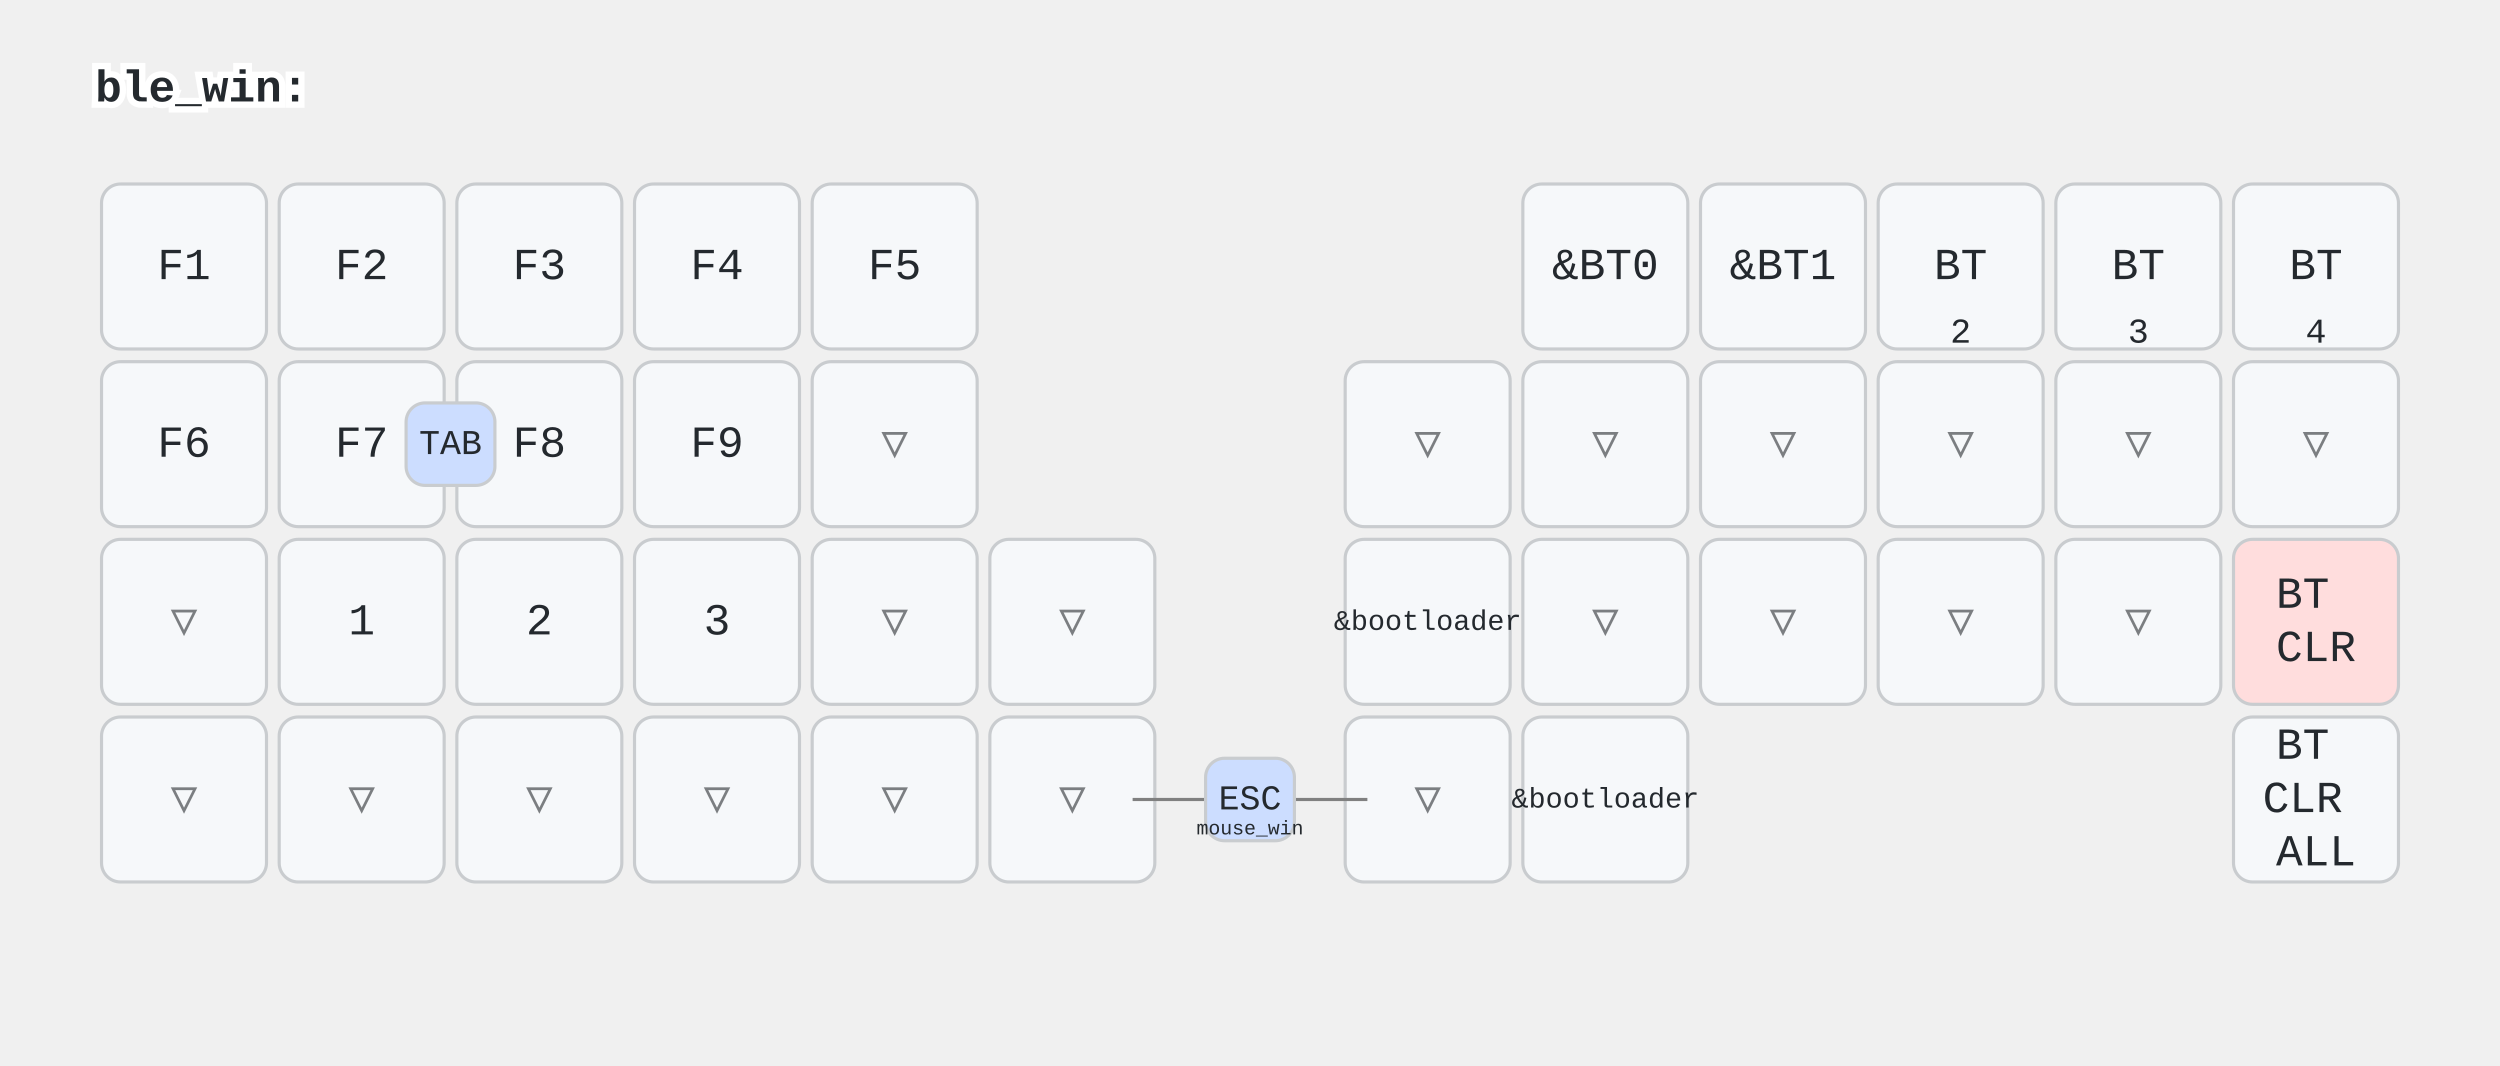
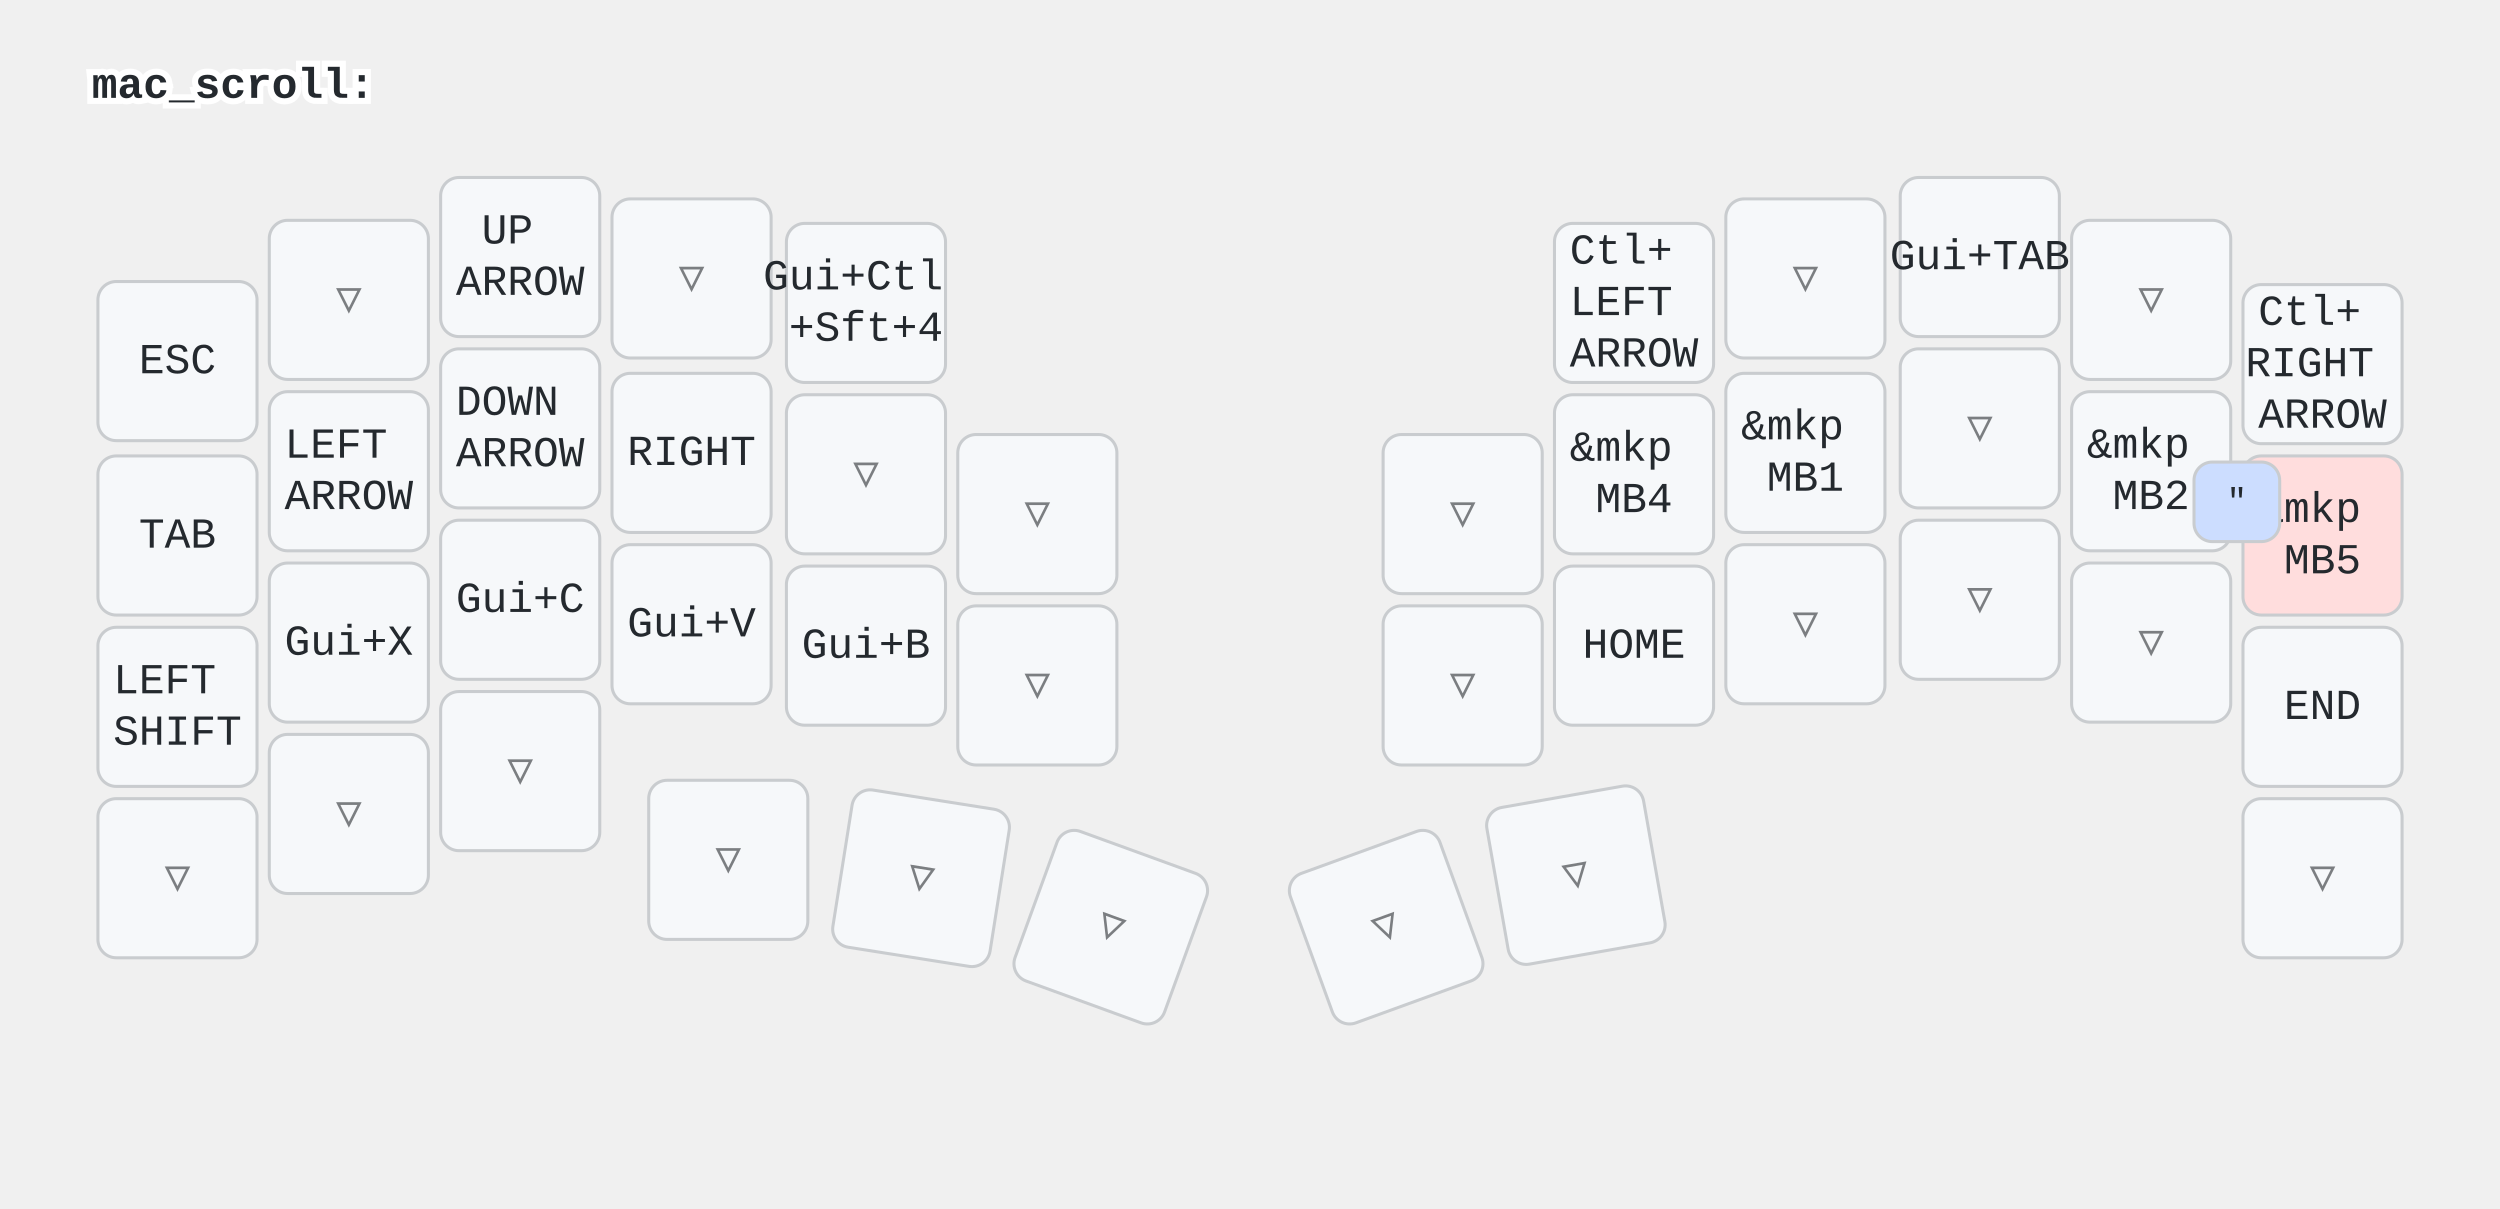
- <svg xmlns="http://www.w3.org/2000/svg" width="788" height="336" viewBox="0 0 788 336" class="keymap">
+ <svg xmlns="http://www.w3.org/2000/svg" width="817" height="395" viewBox="0 0 817 395" class="keymap">
  <style>/* inherit to force styles through use tags */
svg path {
    fill: inherit;
}

/* font and background color specifications */
svg.keymap {
    font-family: SFMono-Regular,Consolas,Liberation Mono,Menlo,monospace;
    font-size: 14px;
    font-kerning: normal;
    text-rendering: optimizeLegibility;
    fill: #24292e;
}

/* default key styling */
rect.key {
    fill: #f6f8fa;
}

rect.key, rect.combo {
    stroke: #c9cccf;
    stroke-width: 1;
}

/* default key side styling, only used is draw_key_sides is set */
rect.side {
    filter: brightness(90%);
}

/* color accent for combo boxes */
rect.combo, rect.combo-separate {
    fill: #cdf;
}

/* color accent for held keys */
rect.held, rect.combo.held {
    fill: #fdd;
}

/* color accent for ghost (optional) keys */
rect.ghost, rect.combo.ghost {
    stroke-dasharray: 4, 4;
    stroke-width: 2;
}

text {
    text-anchor: middle;
    dominant-baseline: middle;
}

/* styling for layer labels */
text.label {
    font-weight: bold;
    text-anchor: start;
    stroke: white;
    stroke-width: 4;
    paint-order: stroke;
}

/* styling for optional footer */
text.footer {
    text-anchor: end;
    dominant-baseline: auto;
    stroke: white;
    stroke-width: 4;
    paint-order: stroke;
}

/* styling for combo tap, and key non-tap label text */
text.combo, text.hold, text.shifted, text.left, text.right, text.tl, text.tr, text.bl, text.br {
    font-size: 11px;
}

text.hold, text.bl, text.br {
    text-anchor: middle;
    dominant-baseline: auto;
}

text.shifted, text.tl, text.tr {
    text-anchor: middle;
    dominant-baseline: hanging;
}

text.left, text.tl, text.bl {
    text-anchor: start;
}

text.right, text.tr, text.br {
    text-anchor: end;
}

text.layer-activator {
    text-decoration: underline;
}

/* styling for hold/shifted label text in combo box */
text.combo.hold, text.combo.shifted, text.combo.left, text.combo.right {
    font-size: 8px;
}

/* lighter symbol for transparent keys */
text.trans {
    fill: #7b7e81;
}

/* styling for combo dendrons */
path.combo {
    stroke-width: 1;
    stroke: gray;
    fill: none;
}

/* Start Tabler Icons Cleanup */
/* cannot use height/width with glyphs */
.icon-tabler &gt; path {
    fill: inherit;
    stroke: inherit;
    stroke-width: 2;
}
/* hide tabler's default box */
.icon-tabler &gt; path[stroke="none"][fill="none"] {
    visibility: hidden;
}
/* End Tabler Icons Cleanup */
</style>
-   <g transform="translate(30, 0)" class="layer-ble_win">
-     <text x="0" y="28" class="label" id="ble_win">ble_win:</text>
+   <g transform="translate(30, 0)" class="layer-mac_scroll">
+     <text x="0" y="28" class="label" id="mac_scroll">mac_scroll:</text>
    <g transform="translate(0, 56)">
-       <g transform="translate(28, 28)" class="key keypos-0">
-         <rect rx="6" ry="6" x="-26" y="-26" width="52" height="52" class="key" />
-         <text x="0" y="0" class="key tap">F1</text>
-       </g>
-       <g transform="translate(84, 28)" class="key keypos-1">
-         <rect rx="6" ry="6" x="-26" y="-26" width="52" height="52" class="key" />
-         <text x="0" y="0" class="key tap">F2</text>
+       <g transform="translate(28, 62)" class="key keypos-0">
+         <rect rx="6" ry="6" x="-26" y="-26" width="52" height="52" class="key" />
+         <text x="0" y="0" class="key tap">ESC</text>
+       </g>
+       <g transform="translate(84, 42)" class="key trans keypos-1">
+         <rect rx="6" ry="6" x="-26" y="-26" width="52" height="52" class="key trans" />
+         <text x="0" y="0" class="key trans tap">▽</text>
      </g>
      <g transform="translate(140, 28)" class="key keypos-2">
        <rect rx="6" ry="6" x="-26" y="-26" width="52" height="52" class="key" />
-         <text x="0" y="0" class="key tap">F3</text>
-       </g>
-       <g transform="translate(196, 28)" class="key keypos-3">
-         <rect rx="6" ry="6" x="-26" y="-26" width="52" height="52" class="key" />
-         <text x="0" y="0" class="key tap">F4</text>
-       </g>
-       <g transform="translate(252, 28)" class="key keypos-4">
-         <rect rx="6" ry="6" x="-26" y="-26" width="52" height="52" class="key" />
-         <text x="0" y="0" class="key tap">F5</text>
-       </g>
-       <g transform="translate(476, 28)" class="key keypos-5">
-         <rect rx="6" ry="6" x="-26" y="-26" width="52" height="52" class="key" />
-         <text x="0" y="0" class="key tap">&amp;BT0</text>
-       </g>
-       <g transform="translate(532, 28)" class="key keypos-6">
-         <rect rx="6" ry="6" x="-26" y="-26" width="52" height="52" class="key" />
-         <text x="0" y="0" class="key tap">&amp;BT1</text>
-       </g>
-       <g transform="translate(588, 28)" class="key keypos-7">
-         <rect rx="6" ry="6" x="-26" y="-26" width="52" height="52" class="key" />
-         <text x="0" y="0" class="key tap">BT</text>
-         <text x="0" y="24" class="key hold">2</text>
-       </g>
-       <g transform="translate(644, 28)" class="key keypos-8">
-         <rect rx="6" ry="6" x="-26" y="-26" width="52" height="52" class="key" />
-         <text x="0" y="0" class="key tap">BT</text>
-         <text x="0" y="24" class="key hold">3</text>
-       </g>
-       <g transform="translate(700, 28)" class="key keypos-9">
-         <rect rx="6" ry="6" x="-26" y="-26" width="52" height="52" class="key" />
-         <text x="0" y="0" class="key tap">BT</text>
-         <text x="0" y="24" class="key hold">4</text>
-       </g>
-       <g transform="translate(28, 84)" class="key keypos-10">
-         <rect rx="6" ry="6" x="-26" y="-26" width="52" height="52" class="key" />
-         <text x="0" y="0" class="key tap">F6</text>
-       </g>
-       <g transform="translate(84, 84)" class="key keypos-11">
-         <rect rx="6" ry="6" x="-26" y="-26" width="52" height="52" class="key" />
-         <text x="0" y="0" class="key tap">F7</text>
+         <text x="0" y="0" class="key tap">
+           <tspan x="0" dy="-0.6em">UP</tspan>
+           <tspan x="0" dy="1.2em">ARROW</tspan>
+         </text>
+       </g>
+       <g transform="translate(196, 35)" class="key trans keypos-3">
+         <rect rx="6" ry="6" x="-26" y="-26" width="52" height="52" class="key trans" />
+         <text x="0" y="0" class="key trans tap">▽</text>
+       </g>
+       <g transform="translate(253, 43)" class="key keypos-4">
+         <rect rx="6" ry="6" x="-26" y="-26" width="52" height="52" class="key" />
+         <text x="0" y="0" class="key tap">
+           <tspan x="0" dy="-0.6em">Gui+Ctl</tspan>
+           <tspan x="0" dy="1.2em">+Sft+4</tspan>
+         </text>
+       </g>
+       <g transform="translate(504, 43)" class="key keypos-5">
+         <rect rx="6" ry="6" x="-26" y="-26" width="52" height="52" class="key" />
+         <text x="0" y="0" class="key tap">
+           <tspan x="0" dy="-1.2em">Ctl+</tspan>
+           <tspan x="0" dy="1.2em">LEFT</tspan>
+           <tspan x="0" dy="1.2em">ARROW</tspan>
+         </text>
+       </g>
+       <g transform="translate(560, 35)" class="key trans keypos-6">
+         <rect rx="6" ry="6" x="-26" y="-26" width="52" height="52" class="key trans" />
+         <text x="0" y="0" class="key trans tap">▽</text>
+       </g>
+       <g transform="translate(617, 28)" class="key keypos-7">
+         <rect rx="6" ry="6" x="-26" y="-26" width="52" height="52" class="key" />
+         <text x="0" y="0" class="key tap">Gui+TAB</text>
+       </g>
+       <g transform="translate(673, 42)" class="key trans keypos-8">
+         <rect rx="6" ry="6" x="-26" y="-26" width="52" height="52" class="key trans" />
+         <text x="0" y="0" class="key trans tap">▽</text>
+       </g>
+       <g transform="translate(729, 63)" class="key keypos-9">
+         <rect rx="6" ry="6" x="-26" y="-26" width="52" height="52" class="key" />
+         <text x="0" y="0" class="key tap">
+           <tspan x="0" dy="-1.2em">Ctl+</tspan>
+           <tspan x="0" dy="1.2em">RIGHT</tspan>
+           <tspan x="0" dy="1.2em">ARROW</tspan>
+         </text>
+       </g>
+       <g transform="translate(28, 119)" class="key keypos-10">
+         <rect rx="6" ry="6" x="-26" y="-26" width="52" height="52" class="key" />
+         <text x="0" y="0" class="key tap">TAB</text>
+       </g>
+       <g transform="translate(84, 98)" class="key keypos-11">
+         <rect rx="6" ry="6" x="-26" y="-26" width="52" height="52" class="key" />
+         <text x="0" y="0" class="key tap">
+           <tspan x="0" dy="-0.6em">LEFT</tspan>
+           <tspan x="0" dy="1.2em">ARROW</tspan>
+         </text>
      </g>
      <g transform="translate(140, 84)" class="key keypos-12">
        <rect rx="6" ry="6" x="-26" y="-26" width="52" height="52" class="key" />
-         <text x="0" y="0" class="key tap">F8</text>
-       </g>
-       <g transform="translate(196, 84)" class="key keypos-13">
-         <rect rx="6" ry="6" x="-26" y="-26" width="52" height="52" class="key" />
-         <text x="0" y="0" class="key tap">F9</text>
-       </g>
-       <g transform="translate(252, 84)" class="key trans keypos-14">
-         <rect rx="6" ry="6" x="-26" y="-26" width="52" height="52" class="key trans" />
-         <text x="0" y="0" class="key trans tap">▽</text>
-       </g>
-       <g transform="translate(420, 84)" class="key trans keypos-15">
-         <rect rx="6" ry="6" x="-26" y="-26" width="52" height="52" class="key trans" />
-         <text x="0" y="0" class="key trans tap">▽</text>
-       </g>
-       <g transform="translate(476, 84)" class="key trans keypos-16">
-         <rect rx="6" ry="6" x="-26" y="-26" width="52" height="52" class="key trans" />
-         <text x="0" y="0" class="key trans tap">▽</text>
-       </g>
-       <g transform="translate(532, 84)" class="key trans keypos-17">
-         <rect rx="6" ry="6" x="-26" y="-26" width="52" height="52" class="key trans" />
-         <text x="0" y="0" class="key trans tap">▽</text>
-       </g>
-       <g transform="translate(588, 84)" class="key trans keypos-18">
-         <rect rx="6" ry="6" x="-26" y="-26" width="52" height="52" class="key trans" />
-         <text x="0" y="0" class="key trans tap">▽</text>
-       </g>
-       <g transform="translate(644, 84)" class="key trans keypos-19">
-         <rect rx="6" ry="6" x="-26" y="-26" width="52" height="52" class="key trans" />
-         <text x="0" y="0" class="key trans tap">▽</text>
-       </g>
-       <g transform="translate(700, 84)" class="key trans keypos-20">
-         <rect rx="6" ry="6" x="-26" y="-26" width="52" height="52" class="key trans" />
-         <text x="0" y="0" class="key trans tap">▽</text>
-       </g>
-       <g transform="translate(28, 140)" class="key trans keypos-21">
-         <rect rx="6" ry="6" x="-26" y="-26" width="52" height="52" class="key trans" />
-         <text x="0" y="0" class="key trans tap">▽</text>
-       </g>
-       <g transform="translate(84, 140)" class="key keypos-22">
-         <rect rx="6" ry="6" x="-26" y="-26" width="52" height="52" class="key" />
-         <text x="0" y="0" class="key tap">1</text>
-       </g>
-       <g transform="translate(140, 140)" class="key keypos-23">
-         <rect rx="6" ry="6" x="-26" y="-26" width="52" height="52" class="key" />
-         <text x="0" y="0" class="key tap">2</text>
-       </g>
-       <g transform="translate(196, 140)" class="key keypos-24">
-         <rect rx="6" ry="6" x="-26" y="-26" width="52" height="52" class="key" />
-         <text x="0" y="0" class="key tap">3</text>
-       </g>
-       <g transform="translate(252, 140)" class="key trans keypos-25">
-         <rect rx="6" ry="6" x="-26" y="-26" width="52" height="52" class="key trans" />
-         <text x="0" y="0" class="key trans tap">▽</text>
-       </g>
-       <g transform="translate(308, 140)" class="key trans keypos-26">
-         <rect rx="6" ry="6" x="-26" y="-26" width="52" height="52" class="key trans" />
-         <text x="0" y="0" class="key trans tap">▽</text>
-       </g>
-       <g transform="translate(420, 140)" class="key keypos-27">
-         <rect rx="6" ry="6" x="-26" y="-26" width="52" height="52" class="key" />
-         <text x="0" y="0" class="key tap">
-           <tspan style="font-size: 64%">&amp;bootloader</tspan>
-         </text>
-       </g>
-       <g transform="translate(476, 140)" class="key trans keypos-28">
-         <rect rx="6" ry="6" x="-26" y="-26" width="52" height="52" class="key trans" />
-         <text x="0" y="0" class="key trans tap">▽</text>
-       </g>
-       <g transform="translate(532, 140)" class="key trans keypos-29">
-         <rect rx="6" ry="6" x="-26" y="-26" width="52" height="52" class="key trans" />
-         <text x="0" y="0" class="key trans tap">▽</text>
-       </g>
-       <g transform="translate(588, 140)" class="key trans keypos-30">
-         <rect rx="6" ry="6" x="-26" y="-26" width="52" height="52" class="key trans" />
-         <text x="0" y="0" class="key trans tap">▽</text>
-       </g>
-       <g transform="translate(644, 140)" class="key trans keypos-31">
-         <rect rx="6" ry="6" x="-26" y="-26" width="52" height="52" class="key trans" />
-         <text x="0" y="0" class="key trans tap">▽</text>
-       </g>
-       <g transform="translate(700, 140)" class="key held keypos-32">
+         <text x="0" y="0" class="key tap">
+           <tspan x="0" dy="-0.6em">DOWN</tspan>
+           <tspan x="0" dy="1.2em">ARROW</tspan>
+         </text>
+       </g>
+       <g transform="translate(196, 92)" class="key keypos-13">
+         <rect rx="6" ry="6" x="-26" y="-26" width="52" height="52" class="key" />
+         <text x="0" y="0" class="key tap">RIGHT</text>
+       </g>
+       <g transform="translate(253, 99)" class="key trans keypos-14">
+         <rect rx="6" ry="6" x="-26" y="-26" width="52" height="52" class="key trans" />
+         <text x="0" y="0" class="key trans tap">▽</text>
+       </g>
+       <g transform="translate(309, 112)" class="key trans keypos-15">
+         <rect rx="6" ry="6" x="-26" y="-26" width="52" height="52" class="key trans" />
+         <text x="0" y="0" class="key trans tap">▽</text>
+       </g>
+       <g transform="translate(448, 112)" class="key trans keypos-16">
+         <rect rx="6" ry="6" x="-26" y="-26" width="52" height="52" class="key trans" />
+         <text x="0" y="0" class="key trans tap">▽</text>
+       </g>
+       <g transform="translate(504, 99)" class="key keypos-17">
+         <rect rx="6" ry="6" x="-26" y="-26" width="52" height="52" class="key" />
+         <text x="0" y="0" class="key tap">
+           <tspan x="0" dy="-0.6em">&amp;mkp</tspan>
+           <tspan x="0" dy="1.2em">MB4</tspan>
+         </text>
+       </g>
+       <g transform="translate(560, 92)" class="key keypos-18">
+         <rect rx="6" ry="6" x="-26" y="-26" width="52" height="52" class="key" />
+         <text x="0" y="0" class="key tap">
+           <tspan x="0" dy="-0.6em">&amp;mkp</tspan>
+           <tspan x="0" dy="1.2em">MB1</tspan>
+         </text>
+       </g>
+       <g transform="translate(617, 84)" class="key trans keypos-19">
+         <rect rx="6" ry="6" x="-26" y="-26" width="52" height="52" class="key trans" />
+         <text x="0" y="0" class="key trans tap">▽</text>
+       </g>
+       <g transform="translate(673, 98)" class="key keypos-20">
+         <rect rx="6" ry="6" x="-26" y="-26" width="52" height="52" class="key" />
+         <text x="0" y="0" class="key tap">
+           <tspan x="0" dy="-0.6em">&amp;mkp</tspan>
+           <tspan x="0" dy="1.2em">MB2</tspan>
+         </text>
+       </g>
+       <g transform="translate(729, 119)" class="key held keypos-21">
        <rect rx="6" ry="6" x="-26" y="-26" width="52" height="52" class="key held" />
        <text x="0" y="0" class="key held tap">
-           <tspan x="0" dy="-0.6em">BT</tspan>
-           <tspan x="0" dy="1.2em">CLR</tspan>
-         </text>
-       </g>
-       <g transform="translate(28, 196)" class="key trans keypos-33">
-         <rect rx="6" ry="6" x="-26" y="-26" width="52" height="52" class="key trans" />
-         <text x="0" y="0" class="key trans tap">▽</text>
-       </g>
-       <g transform="translate(84, 196)" class="key trans keypos-34">
-         <rect rx="6" ry="6" x="-26" y="-26" width="52" height="52" class="key trans" />
-         <text x="0" y="0" class="key trans tap">▽</text>
-       </g>
-       <g transform="translate(140, 196)" class="key trans keypos-35">
-         <rect rx="6" ry="6" x="-26" y="-26" width="52" height="52" class="key trans" />
-         <text x="0" y="0" class="key trans tap">▽</text>
-       </g>
-       <g transform="translate(196, 196)" class="key trans keypos-36">
-         <rect rx="6" ry="6" x="-26" y="-26" width="52" height="52" class="key trans" />
-         <text x="0" y="0" class="key trans tap">▽</text>
-       </g>
-       <g transform="translate(252, 196)" class="key trans keypos-37">
-         <rect rx="6" ry="6" x="-26" y="-26" width="52" height="52" class="key trans" />
-         <text x="0" y="0" class="key trans tap">▽</text>
-       </g>
-       <g transform="translate(308, 196)" class="key trans keypos-38">
-         <rect rx="6" ry="6" x="-26" y="-26" width="52" height="52" class="key trans" />
-         <text x="0" y="0" class="key trans tap">▽</text>
-       </g>
-       <g transform="translate(420, 196)" class="key trans keypos-39">
-         <rect rx="6" ry="6" x="-26" y="-26" width="52" height="52" class="key trans" />
-         <text x="0" y="0" class="key trans tap">▽</text>
-       </g>
-       <g transform="translate(476, 196)" class="key keypos-40">
-         <rect rx="6" ry="6" x="-26" y="-26" width="52" height="52" class="key" />
-         <text x="0" y="0" class="key tap">
-           <tspan style="font-size: 64%">&amp;bootloader</tspan>
-         </text>
-       </g>
-       <g transform="translate(700, 196)" class="key keypos-41">
-         <rect rx="6" ry="6" x="-26" y="-26" width="52" height="52" class="key" />
-         <text x="0" y="0" class="key tap">
-           <tspan x="0" dy="-1.2em">BT</tspan>
-           <tspan x="0" dy="1.2em">CLR</tspan>
-           <tspan x="0" dy="1.2em">ALL</tspan>
-         </text>
+           <tspan x="0" dy="-0.6em">&amp;mkp</tspan>
+           <tspan x="0" dy="1.2em">MB5</tspan>
+         </text>
+       </g>
+       <g transform="translate(28, 175)" class="key keypos-22">
+         <rect rx="6" ry="6" x="-26" y="-26" width="52" height="52" class="key" />
+         <text x="0" y="0" class="key tap">
+           <tspan x="0" dy="-0.6em">LEFT</tspan>
+           <tspan x="0" dy="1.2em">SHIFT</tspan>
+         </text>
+       </g>
+       <g transform="translate(84, 154)" class="key keypos-23">
+         <rect rx="6" ry="6" x="-26" y="-26" width="52" height="52" class="key" />
+         <text x="0" y="0" class="key tap">Gui+X</text>
+       </g>
+       <g transform="translate(140, 140)" class="key keypos-24">
+         <rect rx="6" ry="6" x="-26" y="-26" width="52" height="52" class="key" />
+         <text x="0" y="0" class="key tap">Gui+C</text>
+       </g>
+       <g transform="translate(196, 148)" class="key keypos-25">
+         <rect rx="6" ry="6" x="-26" y="-26" width="52" height="52" class="key" />
+         <text x="0" y="0" class="key tap">Gui+V</text>
+       </g>
+       <g transform="translate(253, 155)" class="key keypos-26">
+         <rect rx="6" ry="6" x="-26" y="-26" width="52" height="52" class="key" />
+         <text x="0" y="0" class="key tap">Gui+B</text>
+       </g>
+       <g transform="translate(309, 168)" class="key trans keypos-27">
+         <rect rx="6" ry="6" x="-26" y="-26" width="52" height="52" class="key trans" />
+         <text x="0" y="0" class="key trans tap">▽</text>
+       </g>
+       <g transform="translate(448, 168)" class="key trans keypos-28">
+         <rect rx="6" ry="6" x="-26" y="-26" width="52" height="52" class="key trans" />
+         <text x="0" y="0" class="key trans tap">▽</text>
+       </g>
+       <g transform="translate(504, 155)" class="key keypos-29">
+         <rect rx="6" ry="6" x="-26" y="-26" width="52" height="52" class="key" />
+         <text x="0" y="0" class="key tap">HOME</text>
+       </g>
+       <g transform="translate(560, 148)" class="key trans keypos-30">
+         <rect rx="6" ry="6" x="-26" y="-26" width="52" height="52" class="key trans" />
+         <text x="0" y="0" class="key trans tap">▽</text>
+       </g>
+       <g transform="translate(617, 140)" class="key trans keypos-31">
+         <rect rx="6" ry="6" x="-26" y="-26" width="52" height="52" class="key trans" />
+         <text x="0" y="0" class="key trans tap">▽</text>
+       </g>
+       <g transform="translate(673, 154)" class="key trans keypos-32">
+         <rect rx="6" ry="6" x="-26" y="-26" width="52" height="52" class="key trans" />
+         <text x="0" y="0" class="key trans tap">▽</text>
+       </g>
+       <g transform="translate(729, 175)" class="key keypos-33">
+         <rect rx="6" ry="6" x="-26" y="-26" width="52" height="52" class="key" />
+         <text x="0" y="0" class="key tap">END</text>
+       </g>
+       <g transform="translate(28, 231)" class="key trans keypos-34">
+         <rect rx="6" ry="6" x="-26" y="-26" width="52" height="52" class="key trans" />
+         <text x="0" y="0" class="key trans tap">▽</text>
+       </g>
+       <g transform="translate(84, 210)" class="key trans keypos-35">
+         <rect rx="6" ry="6" x="-26" y="-26" width="52" height="52" class="key trans" />
+         <text x="0" y="0" class="key trans tap">▽</text>
+       </g>
+       <g transform="translate(140, 196)" class="key trans keypos-36">
+         <rect rx="6" ry="6" x="-26" y="-26" width="52" height="52" class="key trans" />
+         <text x="0" y="0" class="key trans tap">▽</text>
+       </g>
+       <g transform="translate(208, 225)" class="key trans keypos-37">
+         <rect rx="6" ry="6" x="-26" y="-26" width="52" height="52" class="key trans" />
+         <text x="0" y="0" class="key trans tap">▽</text>
+       </g>
+       <g transform="translate(271, 231) rotate(9.0)" class="key trans keypos-38">
+         <rect rx="6" ry="6" x="-26" y="-26" width="52" height="52" class="key trans" />
+         <text x="0" y="0" class="key trans tap">▽</text>
+       </g>
+       <g transform="translate(333, 247) rotate(20.0)" class="key trans keypos-39">
+         <rect rx="6" ry="6" x="-26" y="-26" width="52" height="52" class="key trans" />
+         <text x="0" y="0" class="key trans tap">▽</text>
+       </g>
+       <g transform="translate(423, 247) rotate(-20.0)" class="key trans keypos-40">
+         <rect rx="6" ry="6" x="-26" y="-26" width="52" height="52" class="key trans" />
+         <text x="0" y="0" class="key trans tap">▽</text>
+       </g>
+       <g transform="translate(485, 230) rotate(-10.0)" class="key trans keypos-41">
+         <rect rx="6" ry="6" x="-26" y="-26" width="52" height="52" class="key trans" />
+         <text x="0" y="0" class="key trans tap">▽</text>
+       </g>
+       <g transform="translate(729, 231)" class="key trans keypos-42">
+         <rect rx="6" ry="6" x="-26" y="-26" width="52" height="52" class="key trans" />
+         <text x="0" y="0" class="key trans tap">▽</text>
      </g>
      <g class="combo combopos-0">
-         <path d="M364,196 l37,0" class="combo" />
-         <path d="M364,196 l-37,0" class="combo" />
-         <rect rx="6" ry="6" x="350" y="183" width="28" height="26" class="combo" />
-         <text x="364" y="196" class="combo tap">ESC</text>
-         <text x="364" y="207" class="combo hold">
-           <tspan style="font-size: 78%">mouse_win</tspan>
-         </text>
-       </g>
-       <g class="combo combopos-1">
-         <rect rx="6" ry="6" x="98" y="71" width="28" height="26" class="combo" />
-         <text x="112" y="84" class="combo tap">TAB</text>
+         <rect rx="6" ry="6" x="687" y="95" width="28" height="26" class="combo" />
+         <text x="701" y="108" class="combo tap">"</text>
      </g>
    </g>
  </g>
</svg>
